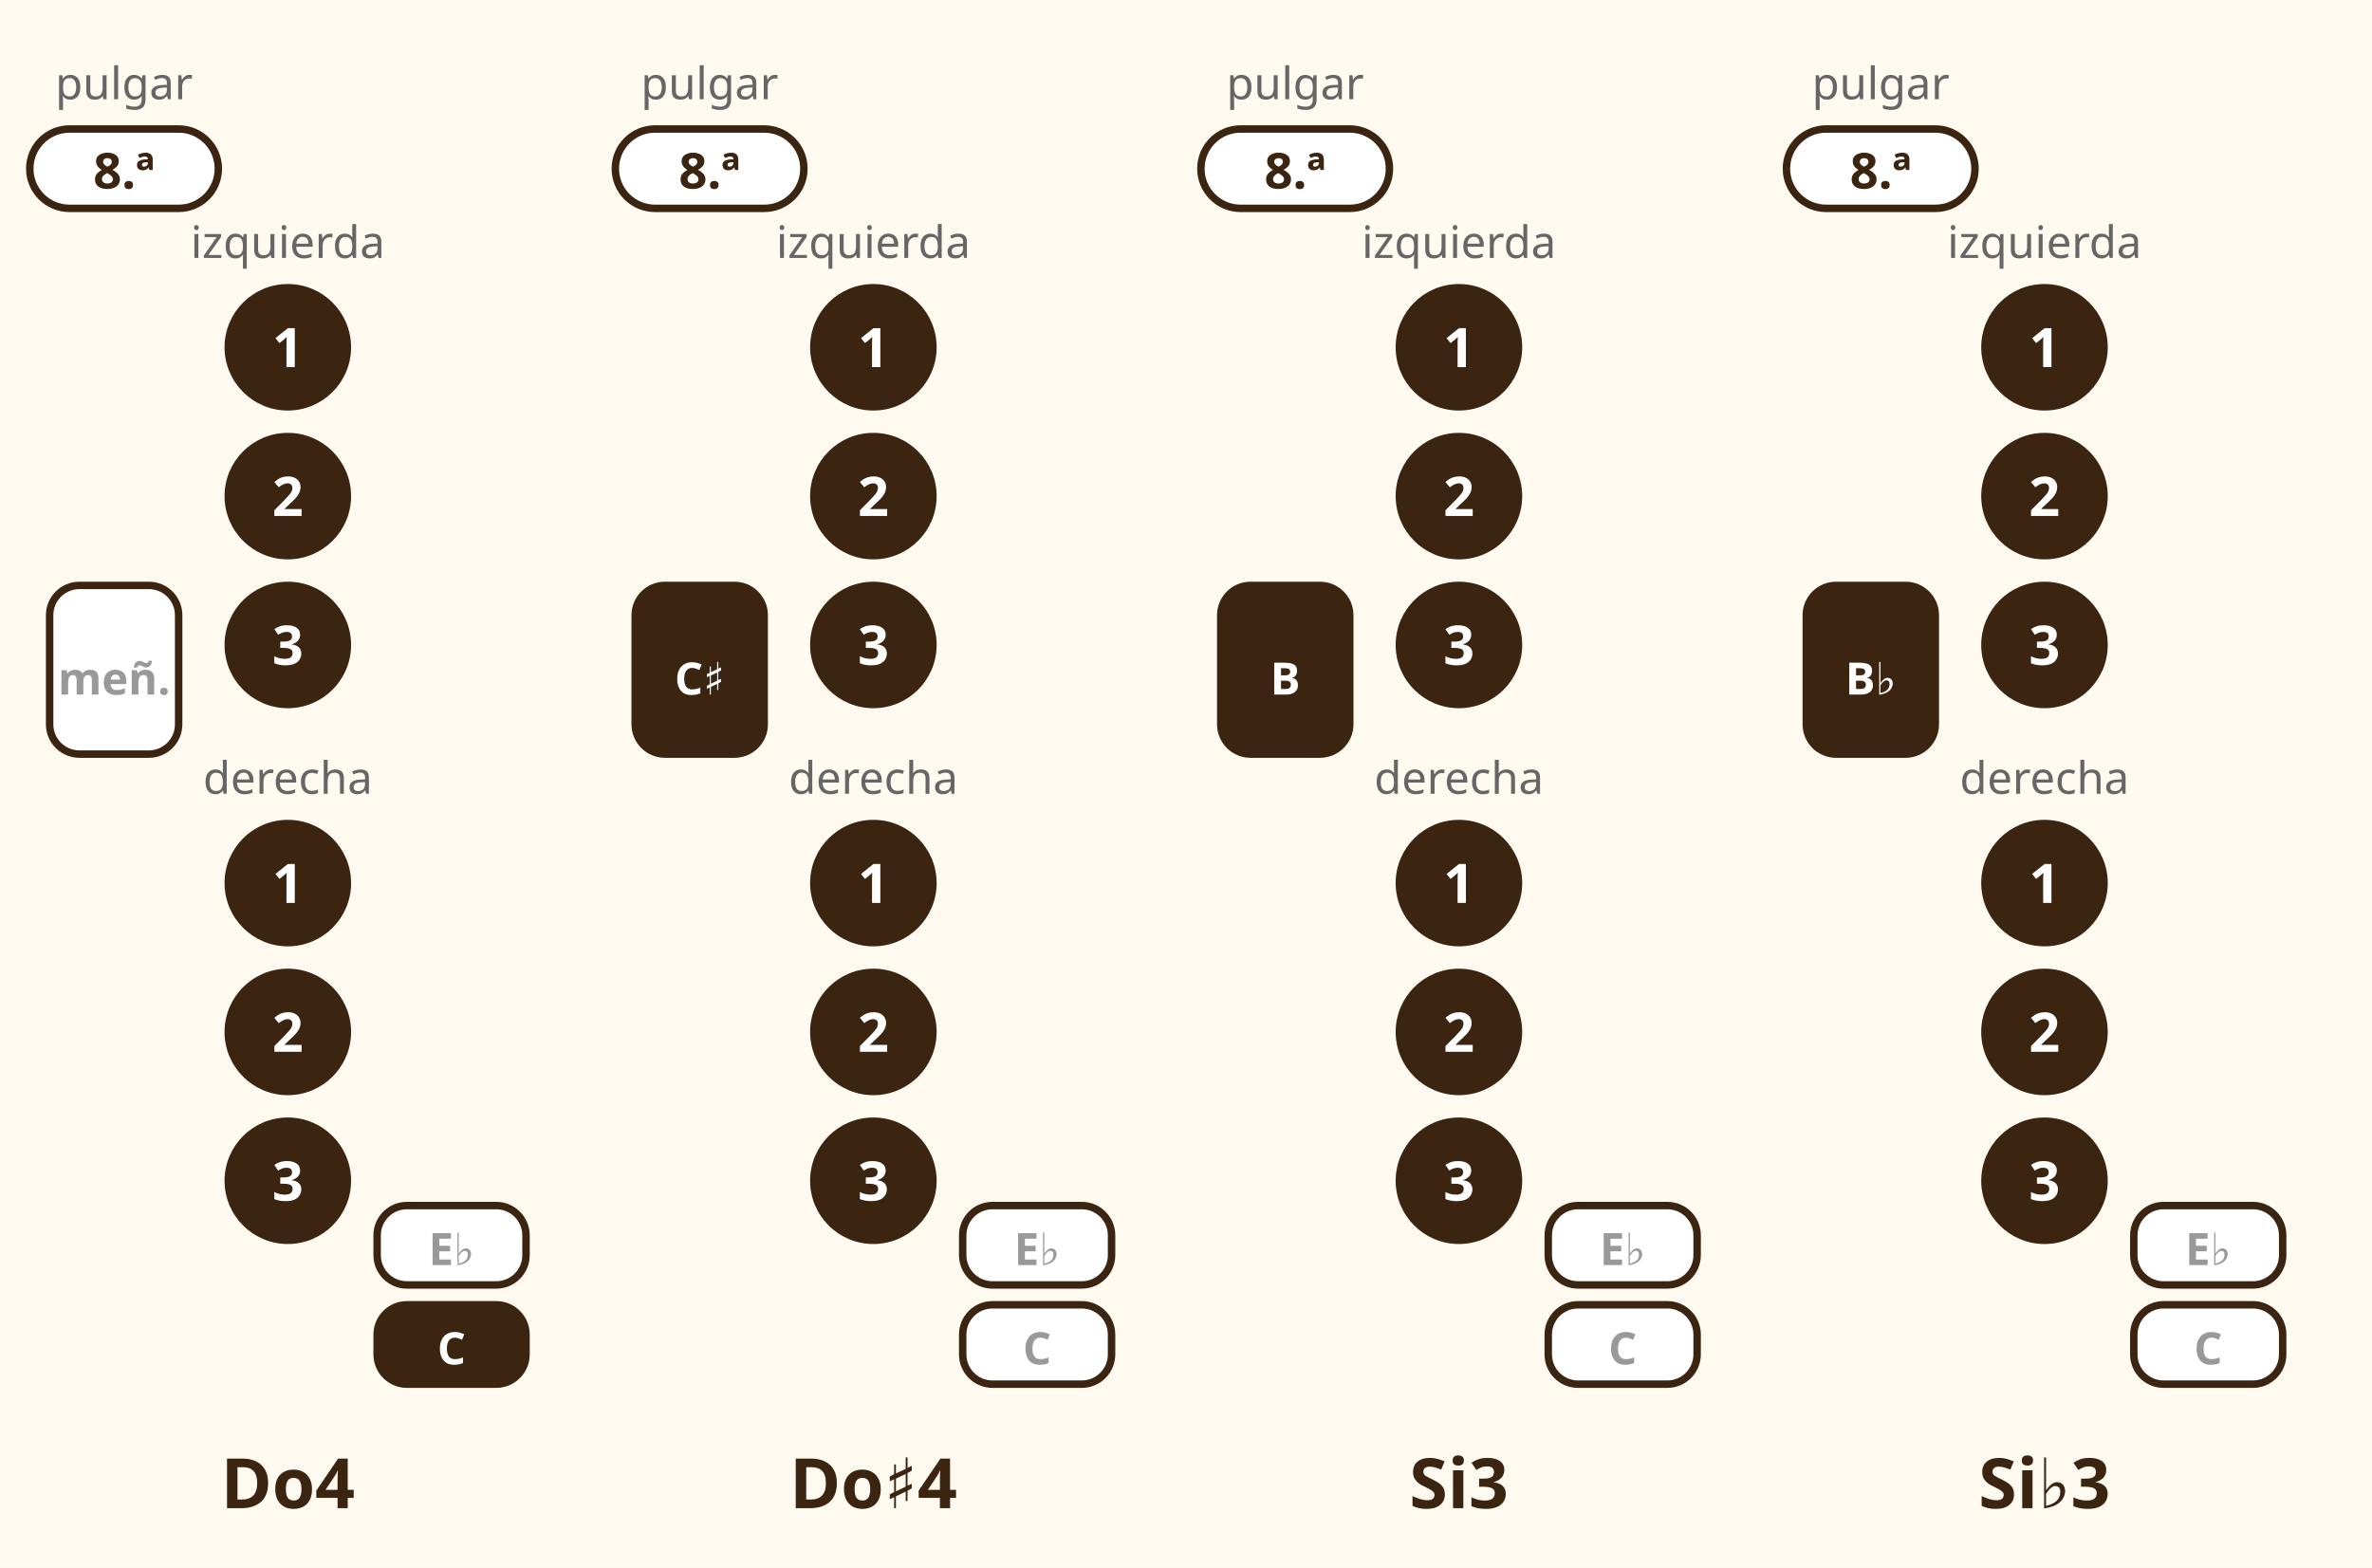
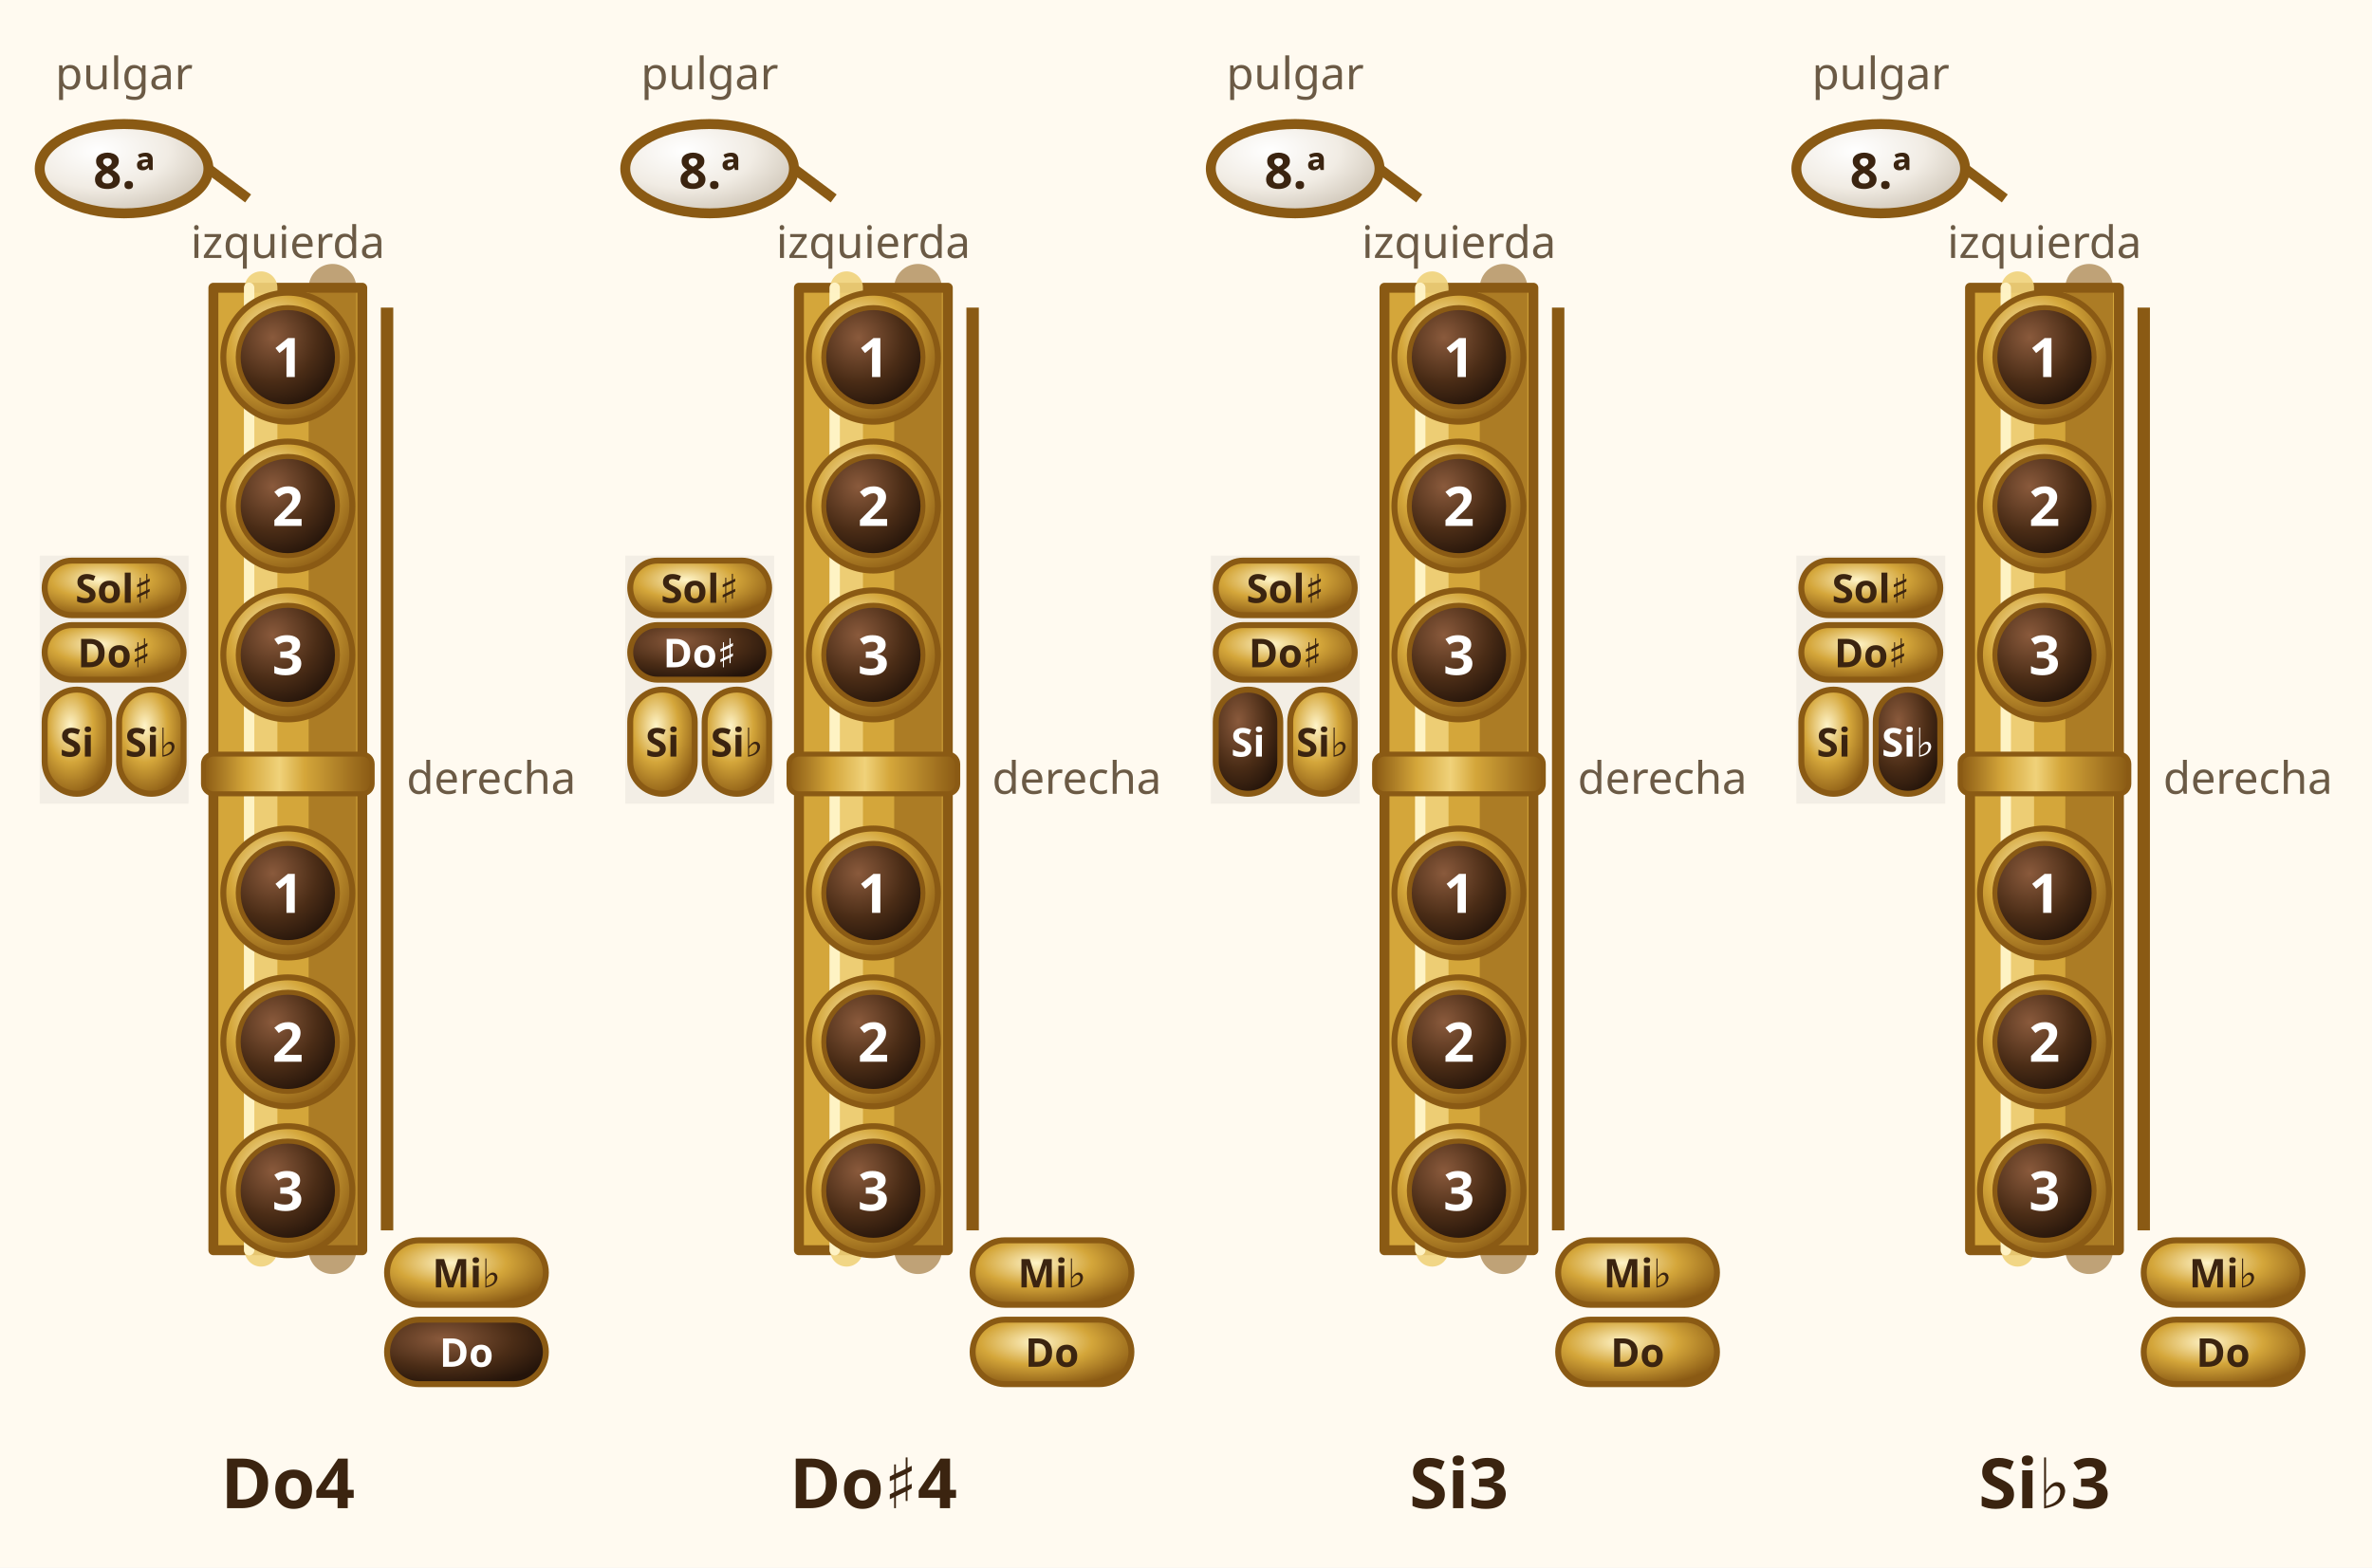
<svg xmlns="http://www.w3.org/2000/svg" viewBox="0 0 478 316" width="478" height="316" role="img" aria-label="Digitaciones de Do, Do♯, Si y Si♭ graves" font-family="Segoe UI,Tahoma,sans-serif">
+   <defs>
+     <linearGradient id="sxLaton" x1="0" y1="0" x2="1" y2="0">
+       <stop offset="0" stop-color="#8a5a14" />
+       <stop offset=".25" stop-color="#d4a63a" />
+       <stop offset=".45" stop-color="#f0d27a" />
+       <stop offset=".6" stop-color="#d4a63a" />
+       <stop offset="1" stop-color="#8a5a14" />
+     </linearGradient>
+     <radialGradient id="sxPerla" cx=".35" cy=".3" r=".75">
+       <stop offset="0" stop-color="#ffffff" />
+       <stop offset=".55" stop-color="#f1ece4" />
+       <stop offset="1" stop-color="#cfc6b8" />
+     </radialGradient>
+     <radialGradient id="sxPerlaOn" cx=".35" cy=".3" r=".75">
+       <stop offset="0" stop-color="#8a5a3c" />
+       <stop offset=".6" stop-color="#4a2c16" />
+       <stop offset="1" stop-color="#24140a" />
+     </radialGradient>
+     <radialGradient id="sxCazo" cx=".4" cy=".35" r=".7">
+       <stop offset="0" stop-color="#fff4c8" />
+       <stop offset=".5" stop-color="#d4a63a" />
+       <stop offset="1" stop-color="#8a5a14" />
+     </radialGradient>
+     <linearGradient id="sxBoq" x1="0" y1="0" x2="0" y2="1">
+       <stop offset="0" stop-color="#4a4540" />
+       <stop offset=".4" stop-color="#1d1a18" />
+       <stop offset="1" stop-color="#000" />
+     </linearGradient>
+     <linearGradient id="sxPlata" x1="0" y1="0" x2="0" y2="1">
+       <stop offset="0" stop-color="#f4f5f7" />
+       <stop offset=".5" stop-color="#c9ccd1" />
+       <stop offset="1" stop-color="#7c8189" />
+     </linearGradient>
+     <linearGradient id="sxFondo" x1="0" y1="0" x2="0" y2="1">
+       <stop offset="0" stop-color="#fffaf0" />
+       <stop offset="1" stop-color="#f6ecd8" />
+     </linearGradient>
+   </defs>
  <rect width="478" height="316" fill="#fffaf0" />
  <g transform="translate(0,0)">
-     <rect x="6" y="26" width="38" height="16" rx="8" fill="#ffffff" stroke="#3b2410" stroke-width="1.5" />
-     <text x="25" y="38" font-size="10" text-anchor="middle" fill="#3b2410" font-weight="700">8.ª</text>
-     <text x="25" y="20" font-size="9" text-anchor="middle" fill="#666">pulgar</text>
-     <circle cx="58" cy="70" r="12" fill="#3b2410" stroke="#3b2410" stroke-width="1.5" />
-     <text x="58" y="74" font-size="11" text-anchor="middle" fill="#ffffff" font-weight="700">1</text>
-     <circle cx="58" cy="100" r="12" fill="#3b2410" stroke="#3b2410" stroke-width="1.5" />
-     <text x="58" y="104" font-size="11" text-anchor="middle" fill="#ffffff" font-weight="700">2</text>
-     <circle cx="58" cy="130" r="12" fill="#3b2410" stroke="#3b2410" stroke-width="1.5" />
-     <text x="58" y="134" font-size="11" text-anchor="middle" fill="#ffffff" font-weight="700">3</text>
-     <text x="58" y="52" font-size="9" text-anchor="middle" fill="#666">izquierda</text>
-     <rect x="10" y="118" width="26" height="34" rx="6" fill="#ffffff" stroke="#3b2410" stroke-width="1.5" />
-     <text x="23" y="140" font-size="9" text-anchor="middle" fill="#999" font-weight="700">meñ.</text>
-     <circle cx="58" cy="178" r="12" fill="#3b2410" stroke="#3b2410" stroke-width="1.5" />
-     <text x="58" y="182" font-size="11" text-anchor="middle" fill="#ffffff" font-weight="700">1</text>
-     <circle cx="58" cy="208" r="12" fill="#3b2410" stroke="#3b2410" stroke-width="1.5" />
-     <text x="58" y="212" font-size="11" text-anchor="middle" fill="#ffffff" font-weight="700">2</text>
-     <circle cx="58" cy="238" r="12" fill="#3b2410" stroke="#3b2410" stroke-width="1.5" />
-     <text x="58" y="242" font-size="11" text-anchor="middle" fill="#ffffff" font-weight="700">3</text>
-     <text x="58" y="160" font-size="9" text-anchor="middle" fill="#666">derecha</text>
-     <rect x="76" y="243" width="30" height="16" rx="6" fill="#ffffff" stroke="#3b2410" stroke-width="1.5" />
-     <text x="91" y="255" font-size="9" text-anchor="middle" fill="#999" font-weight="700">E♭</text>
-     <rect x="76" y="263" width="30" height="16" rx="6" fill="#3b2410" stroke="#3b2410" stroke-width="1.5" />
-     <text x="91" y="275" font-size="9" text-anchor="middle" fill="#ffffff" font-weight="700">C</text>
+     <path d="M43.0 58.0 L43.0 77.4 L43.0 96.8 L43.0 116.2 L43.0 135.6 L43.0 155.0 L43.0 174.4 L43.0 193.8 L43.0 213.2 L43.0 232.6 L43.0 252.0 L73.0 252.0 L73.0 232.6 L73.0 213.2 L73.0 193.8 L73.0 174.4 L73.0 155.0 L73.0 135.6 L73.0 116.2 L73.0 96.8 L73.0 77.4 L73.0 58.0 Z" fill="#d4a63a" stroke="#8a5a14" stroke-width="2" stroke-linejoin="round" />
+     <path d="M67.0 58.0 L67.0 77.4 L67.0 96.8 L67.0 116.2 L67.0 135.6 L67.0 155.0 L67.0 174.4 L67.0 193.8 L67.0 213.2 L67.0 232.6 L67.0 252.0" fill="none" stroke="#8a5a14" stroke-width="9.6" stroke-linecap="round" opacity="0.55" />
+     <path d="M52.6 58.0 L52.6 77.4 L52.6 96.8 L52.6 116.2 L52.6 135.6 L52.6 155.0 L52.6 174.4 L52.6 193.8 L52.6 213.2 L52.6 232.6 L52.6 252.0" fill="none" stroke="#f0d27a" stroke-width="6.6" stroke-linecap="round" opacity="0.9" />
+     <path d="M50.2 58.0 L50.2 77.4 L50.2 96.8 L50.2 116.2 L50.2 135.6 L50.2 155.0 L50.2 174.4 L50.2 193.8 L50.2 213.2 L50.2 232.6 L50.2 252.0" fill="none" stroke="#fff4c8" stroke-width="2.1" stroke-linecap="round" opacity="0.95" />
+     <line x1="78" y1="62" x2="78" y2="248" stroke="#8a5a14" stroke-width="2.5" />
+     <text x="25" y="18" font-size="9" text-anchor="middle" fill="#6b5a45">pulgar</text>
+     <ellipse cx="25" cy="34" rx="17" ry="9" fill="url(#sxPerla)" stroke="#8a5a14" stroke-width="2" />
+     <text x="25" y="38" font-size="10" text-anchor="middle" fill="#3b2410" font-weight="700">8.ª</text>
+     <path d="M42 34 L50 40" stroke="#8a5a14" stroke-width="2" />
+     <text x="58" y="52" font-size="9" text-anchor="middle" fill="#6b5a45">izquierda</text>
+     <circle cx="58" cy="72" r="13" fill="url(#sxCazo)" stroke="#8a5a14" stroke-width="1.2" />
+     <circle cx="58" cy="72" r="10" fill="url(#sxPerlaOn)" stroke="#8a5a14" stroke-width="1" />
+     <text x="58" y="76" font-size="11" text-anchor="middle" fill="#fff" font-weight="700">1</text>
+     <circle cx="58" cy="102" r="13" fill="url(#sxCazo)" stroke="#8a5a14" stroke-width="1.2" />
+     <circle cx="58" cy="102" r="10" fill="url(#sxPerlaOn)" stroke="#8a5a14" stroke-width="1" />
+     <text x="58" y="106" font-size="11" text-anchor="middle" fill="#fff" font-weight="700">2</text>
+     <circle cx="58" cy="132" r="13" fill="url(#sxCazo)" stroke="#8a5a14" stroke-width="1.2" />
+     <circle cx="58" cy="132" r="10" fill="url(#sxPerlaOn)" stroke="#8a5a14" stroke-width="1" />
+     <text x="58" y="136" font-size="11" text-anchor="middle" fill="#fff" font-weight="700">3</text>
+     <path d="M8 112 L38 112 L38 162 L8 162 Z" fill="#000" opacity=".05" />
+     <rect x="9" y="113" width="28" height="11" rx="5.5" fill="url(#sxCazo)" stroke="#8a5a14" stroke-width="1.2" />
+     <text x="23.0" y="121.5" font-size="8" text-anchor="middle" fill="#3b2410" font-weight="700">Sol♯</text>
+     <rect x="9" y="126" width="28" height="11" rx="5.5" fill="url(#sxCazo)" stroke="#8a5a14" stroke-width="1.2" />
+     <text x="23.0" y="134.5" font-size="8" text-anchor="middle" fill="#3b2410" font-weight="700">Do♯</text>
+     <rect x="9" y="139" width="13" height="21" rx="6.5" fill="url(#sxCazo)" stroke="#8a5a14" stroke-width="1.2" />
+     <text x="15.5" y="152.5" font-size="8" text-anchor="middle" fill="#3b2410" font-weight="700">Si</text>
+     <rect x="24" y="139" width="13" height="21" rx="6.5" fill="url(#sxCazo)" stroke="#8a5a14" stroke-width="1.2" />
+     <text x="30.5" y="152.5" font-size="8" text-anchor="middle" fill="#3b2410" font-weight="700">Si♭</text>
+     <rect x="41" y="152" width="34" height="8" rx="2" fill="url(#sxLaton)" stroke="#8a5a14" />
+     <text x="99" y="160" font-size="9" text-anchor="middle" fill="#6b5a45">derecha</text>
+     <circle cx="58" cy="180" r="13" fill="url(#sxCazo)" stroke="#8a5a14" stroke-width="1.2" />
+     <circle cx="58" cy="180" r="10" fill="url(#sxPerlaOn)" stroke="#8a5a14" stroke-width="1" />
+     <text x="58" y="184" font-size="11" text-anchor="middle" fill="#fff" font-weight="700">1</text>
+     <circle cx="58" cy="210" r="13" fill="url(#sxCazo)" stroke="#8a5a14" stroke-width="1.2" />
+     <circle cx="58" cy="210" r="10" fill="url(#sxPerlaOn)" stroke="#8a5a14" stroke-width="1" />
+     <text x="58" y="214" font-size="11" text-anchor="middle" fill="#fff" font-weight="700">2</text>
+     <circle cx="58" cy="240" r="13" fill="url(#sxCazo)" stroke="#8a5a14" stroke-width="1.2" />
+     <circle cx="58" cy="240" r="10" fill="url(#sxPerlaOn)" stroke="#8a5a14" stroke-width="1" />
+     <text x="58" y="244" font-size="11" text-anchor="middle" fill="#fff" font-weight="700">3</text>
+     <rect x="78" y="250" width="32" height="13" rx="6.5" fill="url(#sxCazo)" stroke="#8a5a14" stroke-width="1.2" />
+     <text x="94.0" y="259.5" font-size="8" text-anchor="middle" fill="#3b2410" font-weight="700">Mi♭</text>
+     <rect x="78" y="266" width="32" height="13" rx="6.5" fill="url(#sxPerlaOn)" stroke="#8a5a14" stroke-width="1.2" />
+     <text x="94.0" y="275.5" font-size="8" text-anchor="middle" fill="#fff" font-weight="700">Do</text>
    <text x="58" y="304" font-size="14" text-anchor="middle" fill="#3b2410" font-weight="700">Do4</text>
  </g>
  <g transform="translate(118,0)">
-     <rect x="6" y="26" width="38" height="16" rx="8" fill="#ffffff" stroke="#3b2410" stroke-width="1.5" />
-     <text x="25" y="38" font-size="10" text-anchor="middle" fill="#3b2410" font-weight="700">8.ª</text>
-     <text x="25" y="20" font-size="9" text-anchor="middle" fill="#666">pulgar</text>
-     <circle cx="58" cy="70" r="12" fill="#3b2410" stroke="#3b2410" stroke-width="1.5" />
-     <text x="58" y="74" font-size="11" text-anchor="middle" fill="#ffffff" font-weight="700">1</text>
-     <circle cx="58" cy="100" r="12" fill="#3b2410" stroke="#3b2410" stroke-width="1.5" />
-     <text x="58" y="104" font-size="11" text-anchor="middle" fill="#ffffff" font-weight="700">2</text>
-     <circle cx="58" cy="130" r="12" fill="#3b2410" stroke="#3b2410" stroke-width="1.5" />
-     <text x="58" y="134" font-size="11" text-anchor="middle" fill="#ffffff" font-weight="700">3</text>
-     <text x="58" y="52" font-size="9" text-anchor="middle" fill="#666">izquierda</text>
-     <rect x="10" y="118" width="26" height="34" rx="6" fill="#3b2410" stroke="#3b2410" stroke-width="1.5" />
-     <text x="23" y="140" font-size="9" text-anchor="middle" fill="#ffffff" font-weight="700">C♯</text>
-     <circle cx="58" cy="178" r="12" fill="#3b2410" stroke="#3b2410" stroke-width="1.5" />
-     <text x="58" y="182" font-size="11" text-anchor="middle" fill="#ffffff" font-weight="700">1</text>
-     <circle cx="58" cy="208" r="12" fill="#3b2410" stroke="#3b2410" stroke-width="1.5" />
-     <text x="58" y="212" font-size="11" text-anchor="middle" fill="#ffffff" font-weight="700">2</text>
-     <circle cx="58" cy="238" r="12" fill="#3b2410" stroke="#3b2410" stroke-width="1.5" />
-     <text x="58" y="242" font-size="11" text-anchor="middle" fill="#ffffff" font-weight="700">3</text>
-     <text x="58" y="160" font-size="9" text-anchor="middle" fill="#666">derecha</text>
-     <rect x="76" y="243" width="30" height="16" rx="6" fill="#ffffff" stroke="#3b2410" stroke-width="1.5" />
-     <text x="91" y="255" font-size="9" text-anchor="middle" fill="#999" font-weight="700">E♭</text>
-     <rect x="76" y="263" width="30" height="16" rx="6" fill="#ffffff" stroke="#3b2410" stroke-width="1.5" />
-     <text x="91" y="275" font-size="9" text-anchor="middle" fill="#999" font-weight="700">C</text>
+     <path d="M43.0 58.0 L43.0 77.4 L43.0 96.8 L43.0 116.2 L43.0 135.6 L43.0 155.0 L43.0 174.4 L43.0 193.8 L43.0 213.2 L43.0 232.6 L43.0 252.0 L73.0 252.0 L73.0 232.6 L73.0 213.2 L73.0 193.8 L73.0 174.4 L73.0 155.0 L73.0 135.6 L73.0 116.2 L73.0 96.8 L73.0 77.4 L73.0 58.0 Z" fill="#d4a63a" stroke="#8a5a14" stroke-width="2" stroke-linejoin="round" />
+     <path d="M67.0 58.0 L67.0 77.4 L67.0 96.8 L67.0 116.2 L67.0 135.6 L67.0 155.0 L67.0 174.4 L67.0 193.8 L67.0 213.2 L67.0 232.6 L67.0 252.0" fill="none" stroke="#8a5a14" stroke-width="9.6" stroke-linecap="round" opacity="0.55" />
+     <path d="M52.6 58.0 L52.6 77.4 L52.6 96.8 L52.6 116.2 L52.6 135.6 L52.6 155.0 L52.6 174.4 L52.6 193.8 L52.6 213.2 L52.6 232.6 L52.6 252.0" fill="none" stroke="#f0d27a" stroke-width="6.6" stroke-linecap="round" opacity="0.9" />
+     <path d="M50.2 58.0 L50.2 77.4 L50.2 96.8 L50.2 116.2 L50.2 135.6 L50.2 155.0 L50.2 174.4 L50.2 193.8 L50.2 213.2 L50.2 232.6 L50.2 252.0" fill="none" stroke="#fff4c8" stroke-width="2.1" stroke-linecap="round" opacity="0.95" />
+     <line x1="78" y1="62" x2="78" y2="248" stroke="#8a5a14" stroke-width="2.5" />
+     <text x="25" y="18" font-size="9" text-anchor="middle" fill="#6b5a45">pulgar</text>
+     <ellipse cx="25" cy="34" rx="17" ry="9" fill="url(#sxPerla)" stroke="#8a5a14" stroke-width="2" />
+     <text x="25" y="38" font-size="10" text-anchor="middle" fill="#3b2410" font-weight="700">8.ª</text>
+     <path d="M42 34 L50 40" stroke="#8a5a14" stroke-width="2" />
+     <text x="58" y="52" font-size="9" text-anchor="middle" fill="#6b5a45">izquierda</text>
+     <circle cx="58" cy="72" r="13" fill="url(#sxCazo)" stroke="#8a5a14" stroke-width="1.2" />
+     <circle cx="58" cy="72" r="10" fill="url(#sxPerlaOn)" stroke="#8a5a14" stroke-width="1" />
+     <text x="58" y="76" font-size="11" text-anchor="middle" fill="#fff" font-weight="700">1</text>
+     <circle cx="58" cy="102" r="13" fill="url(#sxCazo)" stroke="#8a5a14" stroke-width="1.2" />
+     <circle cx="58" cy="102" r="10" fill="url(#sxPerlaOn)" stroke="#8a5a14" stroke-width="1" />
+     <text x="58" y="106" font-size="11" text-anchor="middle" fill="#fff" font-weight="700">2</text>
+     <circle cx="58" cy="132" r="13" fill="url(#sxCazo)" stroke="#8a5a14" stroke-width="1.2" />
+     <circle cx="58" cy="132" r="10" fill="url(#sxPerlaOn)" stroke="#8a5a14" stroke-width="1" />
+     <text x="58" y="136" font-size="11" text-anchor="middle" fill="#fff" font-weight="700">3</text>
+     <path d="M8 112 L38 112 L38 162 L8 162 Z" fill="#000" opacity=".05" />
+     <rect x="9" y="113" width="28" height="11" rx="5.5" fill="url(#sxCazo)" stroke="#8a5a14" stroke-width="1.2" />
+     <text x="23.0" y="121.5" font-size="8" text-anchor="middle" fill="#3b2410" font-weight="700">Sol♯</text>
+     <rect x="9" y="126" width="28" height="11" rx="5.5" fill="url(#sxPerlaOn)" stroke="#8a5a14" stroke-width="1.2" />
+     <text x="23.0" y="134.5" font-size="8" text-anchor="middle" fill="#fff" font-weight="700">Do♯</text>
+     <rect x="9" y="139" width="13" height="21" rx="6.5" fill="url(#sxCazo)" stroke="#8a5a14" stroke-width="1.2" />
+     <text x="15.5" y="152.5" font-size="8" text-anchor="middle" fill="#3b2410" font-weight="700">Si</text>
+     <rect x="24" y="139" width="13" height="21" rx="6.5" fill="url(#sxCazo)" stroke="#8a5a14" stroke-width="1.2" />
+     <text x="30.5" y="152.5" font-size="8" text-anchor="middle" fill="#3b2410" font-weight="700">Si♭</text>
+     <rect x="41" y="152" width="34" height="8" rx="2" fill="url(#sxLaton)" stroke="#8a5a14" />
+     <text x="99" y="160" font-size="9" text-anchor="middle" fill="#6b5a45">derecha</text>
+     <circle cx="58" cy="180" r="13" fill="url(#sxCazo)" stroke="#8a5a14" stroke-width="1.2" />
+     <circle cx="58" cy="180" r="10" fill="url(#sxPerlaOn)" stroke="#8a5a14" stroke-width="1" />
+     <text x="58" y="184" font-size="11" text-anchor="middle" fill="#fff" font-weight="700">1</text>
+     <circle cx="58" cy="210" r="13" fill="url(#sxCazo)" stroke="#8a5a14" stroke-width="1.2" />
+     <circle cx="58" cy="210" r="10" fill="url(#sxPerlaOn)" stroke="#8a5a14" stroke-width="1" />
+     <text x="58" y="214" font-size="11" text-anchor="middle" fill="#fff" font-weight="700">2</text>
+     <circle cx="58" cy="240" r="13" fill="url(#sxCazo)" stroke="#8a5a14" stroke-width="1.2" />
+     <circle cx="58" cy="240" r="10" fill="url(#sxPerlaOn)" stroke="#8a5a14" stroke-width="1" />
+     <text x="58" y="244" font-size="11" text-anchor="middle" fill="#fff" font-weight="700">3</text>
+     <rect x="78" y="250" width="32" height="13" rx="6.5" fill="url(#sxCazo)" stroke="#8a5a14" stroke-width="1.2" />
+     <text x="94.0" y="259.5" font-size="8" text-anchor="middle" fill="#3b2410" font-weight="700">Mi♭</text>
+     <rect x="78" y="266" width="32" height="13" rx="6.5" fill="url(#sxCazo)" stroke="#8a5a14" stroke-width="1.2" />
+     <text x="94.0" y="275.5" font-size="8" text-anchor="middle" fill="#3b2410" font-weight="700">Do</text>
    <text x="58" y="304" font-size="14" text-anchor="middle" fill="#3b2410" font-weight="700">Do♯4</text>
  </g>
  <g transform="translate(236,0)">
-     <rect x="6" y="26" width="38" height="16" rx="8" fill="#ffffff" stroke="#3b2410" stroke-width="1.5" />
-     <text x="25" y="38" font-size="10" text-anchor="middle" fill="#3b2410" font-weight="700">8.ª</text>
-     <text x="25" y="20" font-size="9" text-anchor="middle" fill="#666">pulgar</text>
-     <circle cx="58" cy="70" r="12" fill="#3b2410" stroke="#3b2410" stroke-width="1.5" />
-     <text x="58" y="74" font-size="11" text-anchor="middle" fill="#ffffff" font-weight="700">1</text>
-     <circle cx="58" cy="100" r="12" fill="#3b2410" stroke="#3b2410" stroke-width="1.5" />
-     <text x="58" y="104" font-size="11" text-anchor="middle" fill="#ffffff" font-weight="700">2</text>
-     <circle cx="58" cy="130" r="12" fill="#3b2410" stroke="#3b2410" stroke-width="1.5" />
-     <text x="58" y="134" font-size="11" text-anchor="middle" fill="#ffffff" font-weight="700">3</text>
-     <text x="58" y="52" font-size="9" text-anchor="middle" fill="#666">izquierda</text>
-     <rect x="10" y="118" width="26" height="34" rx="6" fill="#3b2410" stroke="#3b2410" stroke-width="1.5" />
-     <text x="23" y="140" font-size="9" text-anchor="middle" fill="#ffffff" font-weight="700">B</text>
-     <circle cx="58" cy="178" r="12" fill="#3b2410" stroke="#3b2410" stroke-width="1.5" />
-     <text x="58" y="182" font-size="11" text-anchor="middle" fill="#ffffff" font-weight="700">1</text>
-     <circle cx="58" cy="208" r="12" fill="#3b2410" stroke="#3b2410" stroke-width="1.5" />
-     <text x="58" y="212" font-size="11" text-anchor="middle" fill="#ffffff" font-weight="700">2</text>
-     <circle cx="58" cy="238" r="12" fill="#3b2410" stroke="#3b2410" stroke-width="1.5" />
-     <text x="58" y="242" font-size="11" text-anchor="middle" fill="#ffffff" font-weight="700">3</text>
-     <text x="58" y="160" font-size="9" text-anchor="middle" fill="#666">derecha</text>
-     <rect x="76" y="243" width="30" height="16" rx="6" fill="#ffffff" stroke="#3b2410" stroke-width="1.5" />
-     <text x="91" y="255" font-size="9" text-anchor="middle" fill="#999" font-weight="700">E♭</text>
-     <rect x="76" y="263" width="30" height="16" rx="6" fill="#ffffff" stroke="#3b2410" stroke-width="1.5" />
-     <text x="91" y="275" font-size="9" text-anchor="middle" fill="#999" font-weight="700">C</text>
+     <path d="M43.0 58.0 L43.0 77.4 L43.0 96.8 L43.0 116.2 L43.0 135.6 L43.0 155.0 L43.0 174.4 L43.0 193.8 L43.0 213.2 L43.0 232.6 L43.0 252.0 L73.0 252.0 L73.0 232.6 L73.0 213.2 L73.0 193.8 L73.0 174.4 L73.0 155.0 L73.0 135.6 L73.0 116.2 L73.0 96.8 L73.0 77.4 L73.0 58.0 Z" fill="#d4a63a" stroke="#8a5a14" stroke-width="2" stroke-linejoin="round" />
+     <path d="M67.0 58.0 L67.0 77.4 L67.0 96.8 L67.0 116.2 L67.0 135.6 L67.0 155.0 L67.0 174.4 L67.0 193.8 L67.0 213.2 L67.0 232.6 L67.0 252.0" fill="none" stroke="#8a5a14" stroke-width="9.6" stroke-linecap="round" opacity="0.55" />
+     <path d="M52.6 58.0 L52.6 77.4 L52.6 96.8 L52.6 116.2 L52.6 135.6 L52.6 155.0 L52.6 174.4 L52.6 193.8 L52.6 213.2 L52.6 232.6 L52.6 252.0" fill="none" stroke="#f0d27a" stroke-width="6.6" stroke-linecap="round" opacity="0.9" />
+     <path d="M50.2 58.0 L50.2 77.4 L50.2 96.8 L50.2 116.2 L50.2 135.6 L50.2 155.0 L50.2 174.4 L50.2 193.8 L50.2 213.2 L50.2 232.6 L50.2 252.0" fill="none" stroke="#fff4c8" stroke-width="2.1" stroke-linecap="round" opacity="0.95" />
+     <line x1="78" y1="62" x2="78" y2="248" stroke="#8a5a14" stroke-width="2.5" />
+     <text x="25" y="18" font-size="9" text-anchor="middle" fill="#6b5a45">pulgar</text>
+     <ellipse cx="25" cy="34" rx="17" ry="9" fill="url(#sxPerla)" stroke="#8a5a14" stroke-width="2" />
+     <text x="25" y="38" font-size="10" text-anchor="middle" fill="#3b2410" font-weight="700">8.ª</text>
+     <path d="M42 34 L50 40" stroke="#8a5a14" stroke-width="2" />
+     <text x="58" y="52" font-size="9" text-anchor="middle" fill="#6b5a45">izquierda</text>
+     <circle cx="58" cy="72" r="13" fill="url(#sxCazo)" stroke="#8a5a14" stroke-width="1.2" />
+     <circle cx="58" cy="72" r="10" fill="url(#sxPerlaOn)" stroke="#8a5a14" stroke-width="1" />
+     <text x="58" y="76" font-size="11" text-anchor="middle" fill="#fff" font-weight="700">1</text>
+     <circle cx="58" cy="102" r="13" fill="url(#sxCazo)" stroke="#8a5a14" stroke-width="1.2" />
+     <circle cx="58" cy="102" r="10" fill="url(#sxPerlaOn)" stroke="#8a5a14" stroke-width="1" />
+     <text x="58" y="106" font-size="11" text-anchor="middle" fill="#fff" font-weight="700">2</text>
+     <circle cx="58" cy="132" r="13" fill="url(#sxCazo)" stroke="#8a5a14" stroke-width="1.2" />
+     <circle cx="58" cy="132" r="10" fill="url(#sxPerlaOn)" stroke="#8a5a14" stroke-width="1" />
+     <text x="58" y="136" font-size="11" text-anchor="middle" fill="#fff" font-weight="700">3</text>
+     <path d="M8 112 L38 112 L38 162 L8 162 Z" fill="#000" opacity=".05" />
+     <rect x="9" y="113" width="28" height="11" rx="5.5" fill="url(#sxCazo)" stroke="#8a5a14" stroke-width="1.2" />
+     <text x="23.0" y="121.5" font-size="8" text-anchor="middle" fill="#3b2410" font-weight="700">Sol♯</text>
+     <rect x="9" y="126" width="28" height="11" rx="5.5" fill="url(#sxCazo)" stroke="#8a5a14" stroke-width="1.2" />
+     <text x="23.0" y="134.5" font-size="8" text-anchor="middle" fill="#3b2410" font-weight="700">Do♯</text>
+     <rect x="9" y="139" width="13" height="21" rx="6.5" fill="url(#sxPerlaOn)" stroke="#8a5a14" stroke-width="1.2" />
+     <text x="15.5" y="152.5" font-size="8" text-anchor="middle" fill="#fff" font-weight="700">Si</text>
+     <rect x="24" y="139" width="13" height="21" rx="6.5" fill="url(#sxCazo)" stroke="#8a5a14" stroke-width="1.2" />
+     <text x="30.5" y="152.5" font-size="8" text-anchor="middle" fill="#3b2410" font-weight="700">Si♭</text>
+     <rect x="41" y="152" width="34" height="8" rx="2" fill="url(#sxLaton)" stroke="#8a5a14" />
+     <text x="99" y="160" font-size="9" text-anchor="middle" fill="#6b5a45">derecha</text>
+     <circle cx="58" cy="180" r="13" fill="url(#sxCazo)" stroke="#8a5a14" stroke-width="1.2" />
+     <circle cx="58" cy="180" r="10" fill="url(#sxPerlaOn)" stroke="#8a5a14" stroke-width="1" />
+     <text x="58" y="184" font-size="11" text-anchor="middle" fill="#fff" font-weight="700">1</text>
+     <circle cx="58" cy="210" r="13" fill="url(#sxCazo)" stroke="#8a5a14" stroke-width="1.2" />
+     <circle cx="58" cy="210" r="10" fill="url(#sxPerlaOn)" stroke="#8a5a14" stroke-width="1" />
+     <text x="58" y="214" font-size="11" text-anchor="middle" fill="#fff" font-weight="700">2</text>
+     <circle cx="58" cy="240" r="13" fill="url(#sxCazo)" stroke="#8a5a14" stroke-width="1.2" />
+     <circle cx="58" cy="240" r="10" fill="url(#sxPerlaOn)" stroke="#8a5a14" stroke-width="1" />
+     <text x="58" y="244" font-size="11" text-anchor="middle" fill="#fff" font-weight="700">3</text>
+     <rect x="78" y="250" width="32" height="13" rx="6.5" fill="url(#sxCazo)" stroke="#8a5a14" stroke-width="1.2" />
+     <text x="94.0" y="259.5" font-size="8" text-anchor="middle" fill="#3b2410" font-weight="700">Mi♭</text>
+     <rect x="78" y="266" width="32" height="13" rx="6.5" fill="url(#sxCazo)" stroke="#8a5a14" stroke-width="1.2" />
+     <text x="94.0" y="275.5" font-size="8" text-anchor="middle" fill="#3b2410" font-weight="700">Do</text>
    <text x="58" y="304" font-size="14" text-anchor="middle" fill="#3b2410" font-weight="700">Si3</text>
  </g>
  <g transform="translate(354,0)">
-     <rect x="6" y="26" width="38" height="16" rx="8" fill="#ffffff" stroke="#3b2410" stroke-width="1.5" />
-     <text x="25" y="38" font-size="10" text-anchor="middle" fill="#3b2410" font-weight="700">8.ª</text>
-     <text x="25" y="20" font-size="9" text-anchor="middle" fill="#666">pulgar</text>
-     <circle cx="58" cy="70" r="12" fill="#3b2410" stroke="#3b2410" stroke-width="1.5" />
-     <text x="58" y="74" font-size="11" text-anchor="middle" fill="#ffffff" font-weight="700">1</text>
-     <circle cx="58" cy="100" r="12" fill="#3b2410" stroke="#3b2410" stroke-width="1.5" />
-     <text x="58" y="104" font-size="11" text-anchor="middle" fill="#ffffff" font-weight="700">2</text>
-     <circle cx="58" cy="130" r="12" fill="#3b2410" stroke="#3b2410" stroke-width="1.5" />
-     <text x="58" y="134" font-size="11" text-anchor="middle" fill="#ffffff" font-weight="700">3</text>
-     <text x="58" y="52" font-size="9" text-anchor="middle" fill="#666">izquierda</text>
-     <rect x="10" y="118" width="26" height="34" rx="6" fill="#3b2410" stroke="#3b2410" stroke-width="1.5" />
-     <text x="23" y="140" font-size="9" text-anchor="middle" fill="#ffffff" font-weight="700">B♭</text>
-     <circle cx="58" cy="178" r="12" fill="#3b2410" stroke="#3b2410" stroke-width="1.5" />
-     <text x="58" y="182" font-size="11" text-anchor="middle" fill="#ffffff" font-weight="700">1</text>
-     <circle cx="58" cy="208" r="12" fill="#3b2410" stroke="#3b2410" stroke-width="1.5" />
-     <text x="58" y="212" font-size="11" text-anchor="middle" fill="#ffffff" font-weight="700">2</text>
-     <circle cx="58" cy="238" r="12" fill="#3b2410" stroke="#3b2410" stroke-width="1.5" />
-     <text x="58" y="242" font-size="11" text-anchor="middle" fill="#ffffff" font-weight="700">3</text>
-     <text x="58" y="160" font-size="9" text-anchor="middle" fill="#666">derecha</text>
-     <rect x="76" y="243" width="30" height="16" rx="6" fill="#ffffff" stroke="#3b2410" stroke-width="1.5" />
-     <text x="91" y="255" font-size="9" text-anchor="middle" fill="#999" font-weight="700">E♭</text>
-     <rect x="76" y="263" width="30" height="16" rx="6" fill="#ffffff" stroke="#3b2410" stroke-width="1.5" />
-     <text x="91" y="275" font-size="9" text-anchor="middle" fill="#999" font-weight="700">C</text>
+     <path d="M43.0 58.0 L43.0 77.4 L43.0 96.8 L43.0 116.2 L43.0 135.6 L43.0 155.0 L43.0 174.4 L43.0 193.8 L43.0 213.2 L43.0 232.6 L43.0 252.0 L73.0 252.0 L73.0 232.6 L73.0 213.2 L73.0 193.8 L73.0 174.4 L73.0 155.0 L73.0 135.6 L73.0 116.2 L73.0 96.8 L73.0 77.4 L73.0 58.0 Z" fill="#d4a63a" stroke="#8a5a14" stroke-width="2" stroke-linejoin="round" />
+     <path d="M67.0 58.0 L67.0 77.4 L67.0 96.8 L67.0 116.2 L67.0 135.6 L67.0 155.0 L67.0 174.4 L67.0 193.8 L67.0 213.2 L67.0 232.6 L67.0 252.0" fill="none" stroke="#8a5a14" stroke-width="9.6" stroke-linecap="round" opacity="0.55" />
+     <path d="M52.6 58.0 L52.6 77.4 L52.6 96.8 L52.6 116.2 L52.6 135.6 L52.6 155.0 L52.6 174.4 L52.6 193.8 L52.6 213.2 L52.6 232.6 L52.6 252.0" fill="none" stroke="#f0d27a" stroke-width="6.6" stroke-linecap="round" opacity="0.9" />
+     <path d="M50.2 58.0 L50.2 77.4 L50.2 96.8 L50.2 116.2 L50.2 135.6 L50.2 155.0 L50.2 174.4 L50.2 193.8 L50.2 213.2 L50.2 232.6 L50.2 252.0" fill="none" stroke="#fff4c8" stroke-width="2.1" stroke-linecap="round" opacity="0.95" />
+     <line x1="78" y1="62" x2="78" y2="248" stroke="#8a5a14" stroke-width="2.5" />
+     <text x="25" y="18" font-size="9" text-anchor="middle" fill="#6b5a45">pulgar</text>
+     <ellipse cx="25" cy="34" rx="17" ry="9" fill="url(#sxPerla)" stroke="#8a5a14" stroke-width="2" />
+     <text x="25" y="38" font-size="10" text-anchor="middle" fill="#3b2410" font-weight="700">8.ª</text>
+     <path d="M42 34 L50 40" stroke="#8a5a14" stroke-width="2" />
+     <text x="58" y="52" font-size="9" text-anchor="middle" fill="#6b5a45">izquierda</text>
+     <circle cx="58" cy="72" r="13" fill="url(#sxCazo)" stroke="#8a5a14" stroke-width="1.2" />
+     <circle cx="58" cy="72" r="10" fill="url(#sxPerlaOn)" stroke="#8a5a14" stroke-width="1" />
+     <text x="58" y="76" font-size="11" text-anchor="middle" fill="#fff" font-weight="700">1</text>
+     <circle cx="58" cy="102" r="13" fill="url(#sxCazo)" stroke="#8a5a14" stroke-width="1.2" />
+     <circle cx="58" cy="102" r="10" fill="url(#sxPerlaOn)" stroke="#8a5a14" stroke-width="1" />
+     <text x="58" y="106" font-size="11" text-anchor="middle" fill="#fff" font-weight="700">2</text>
+     <circle cx="58" cy="132" r="13" fill="url(#sxCazo)" stroke="#8a5a14" stroke-width="1.2" />
+     <circle cx="58" cy="132" r="10" fill="url(#sxPerlaOn)" stroke="#8a5a14" stroke-width="1" />
+     <text x="58" y="136" font-size="11" text-anchor="middle" fill="#fff" font-weight="700">3</text>
+     <path d="M8 112 L38 112 L38 162 L8 162 Z" fill="#000" opacity=".05" />
+     <rect x="9" y="113" width="28" height="11" rx="5.5" fill="url(#sxCazo)" stroke="#8a5a14" stroke-width="1.2" />
+     <text x="23.0" y="121.5" font-size="8" text-anchor="middle" fill="#3b2410" font-weight="700">Sol♯</text>
+     <rect x="9" y="126" width="28" height="11" rx="5.5" fill="url(#sxCazo)" stroke="#8a5a14" stroke-width="1.2" />
+     <text x="23.0" y="134.5" font-size="8" text-anchor="middle" fill="#3b2410" font-weight="700">Do♯</text>
+     <rect x="9" y="139" width="13" height="21" rx="6.5" fill="url(#sxCazo)" stroke="#8a5a14" stroke-width="1.2" />
+     <text x="15.5" y="152.5" font-size="8" text-anchor="middle" fill="#3b2410" font-weight="700">Si</text>
+     <rect x="24" y="139" width="13" height="21" rx="6.5" fill="url(#sxPerlaOn)" stroke="#8a5a14" stroke-width="1.2" />
+     <text x="30.5" y="152.5" font-size="8" text-anchor="middle" fill="#fff" font-weight="700">Si♭</text>
+     <rect x="41" y="152" width="34" height="8" rx="2" fill="url(#sxLaton)" stroke="#8a5a14" />
+     <text x="99" y="160" font-size="9" text-anchor="middle" fill="#6b5a45">derecha</text>
+     <circle cx="58" cy="180" r="13" fill="url(#sxCazo)" stroke="#8a5a14" stroke-width="1.2" />
+     <circle cx="58" cy="180" r="10" fill="url(#sxPerlaOn)" stroke="#8a5a14" stroke-width="1" />
+     <text x="58" y="184" font-size="11" text-anchor="middle" fill="#fff" font-weight="700">1</text>
+     <circle cx="58" cy="210" r="13" fill="url(#sxCazo)" stroke="#8a5a14" stroke-width="1.2" />
+     <circle cx="58" cy="210" r="10" fill="url(#sxPerlaOn)" stroke="#8a5a14" stroke-width="1" />
+     <text x="58" y="214" font-size="11" text-anchor="middle" fill="#fff" font-weight="700">2</text>
+     <circle cx="58" cy="240" r="13" fill="url(#sxCazo)" stroke="#8a5a14" stroke-width="1.2" />
+     <circle cx="58" cy="240" r="10" fill="url(#sxPerlaOn)" stroke="#8a5a14" stroke-width="1" />
+     <text x="58" y="244" font-size="11" text-anchor="middle" fill="#fff" font-weight="700">3</text>
+     <rect x="78" y="250" width="32" height="13" rx="6.5" fill="url(#sxCazo)" stroke="#8a5a14" stroke-width="1.2" />
+     <text x="94.0" y="259.5" font-size="8" text-anchor="middle" fill="#3b2410" font-weight="700">Mi♭</text>
+     <rect x="78" y="266" width="32" height="13" rx="6.5" fill="url(#sxCazo)" stroke="#8a5a14" stroke-width="1.2" />
+     <text x="94.0" y="275.5" font-size="8" text-anchor="middle" fill="#3b2410" font-weight="700">Do</text>
    <text x="58" y="304" font-size="14" text-anchor="middle" fill="#3b2410" font-weight="700">Si♭3</text>
  </g>
</svg>
